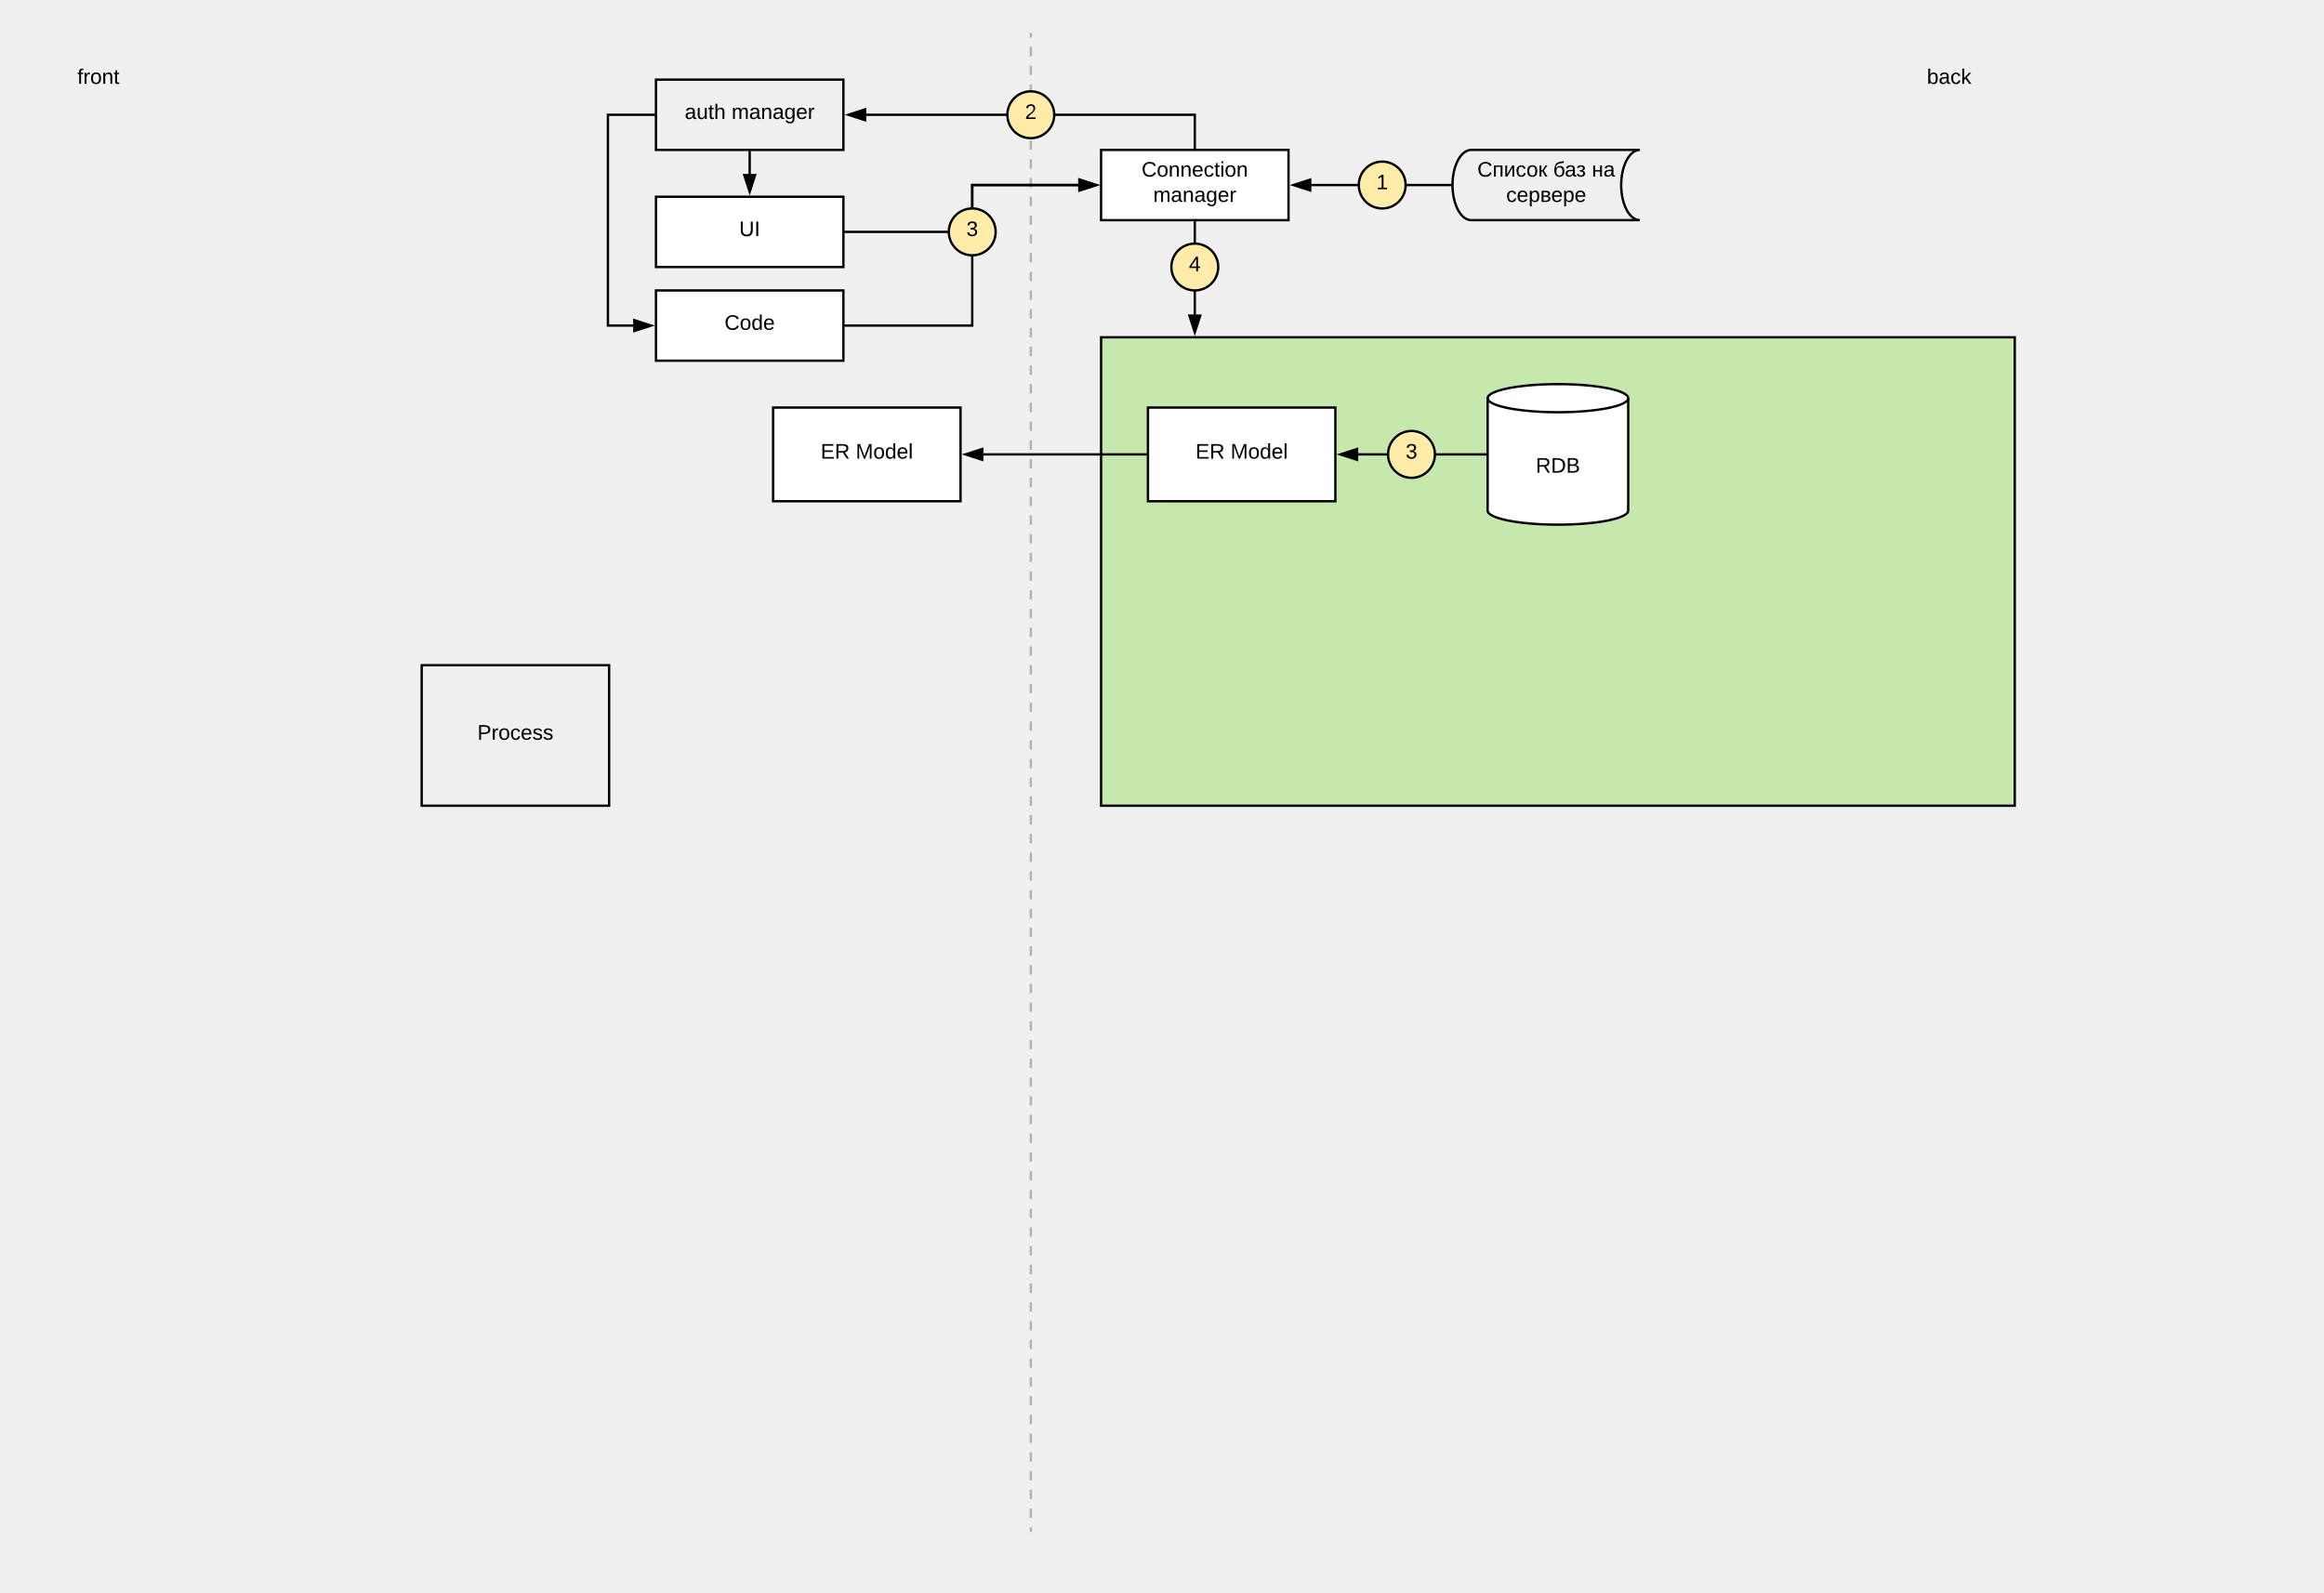
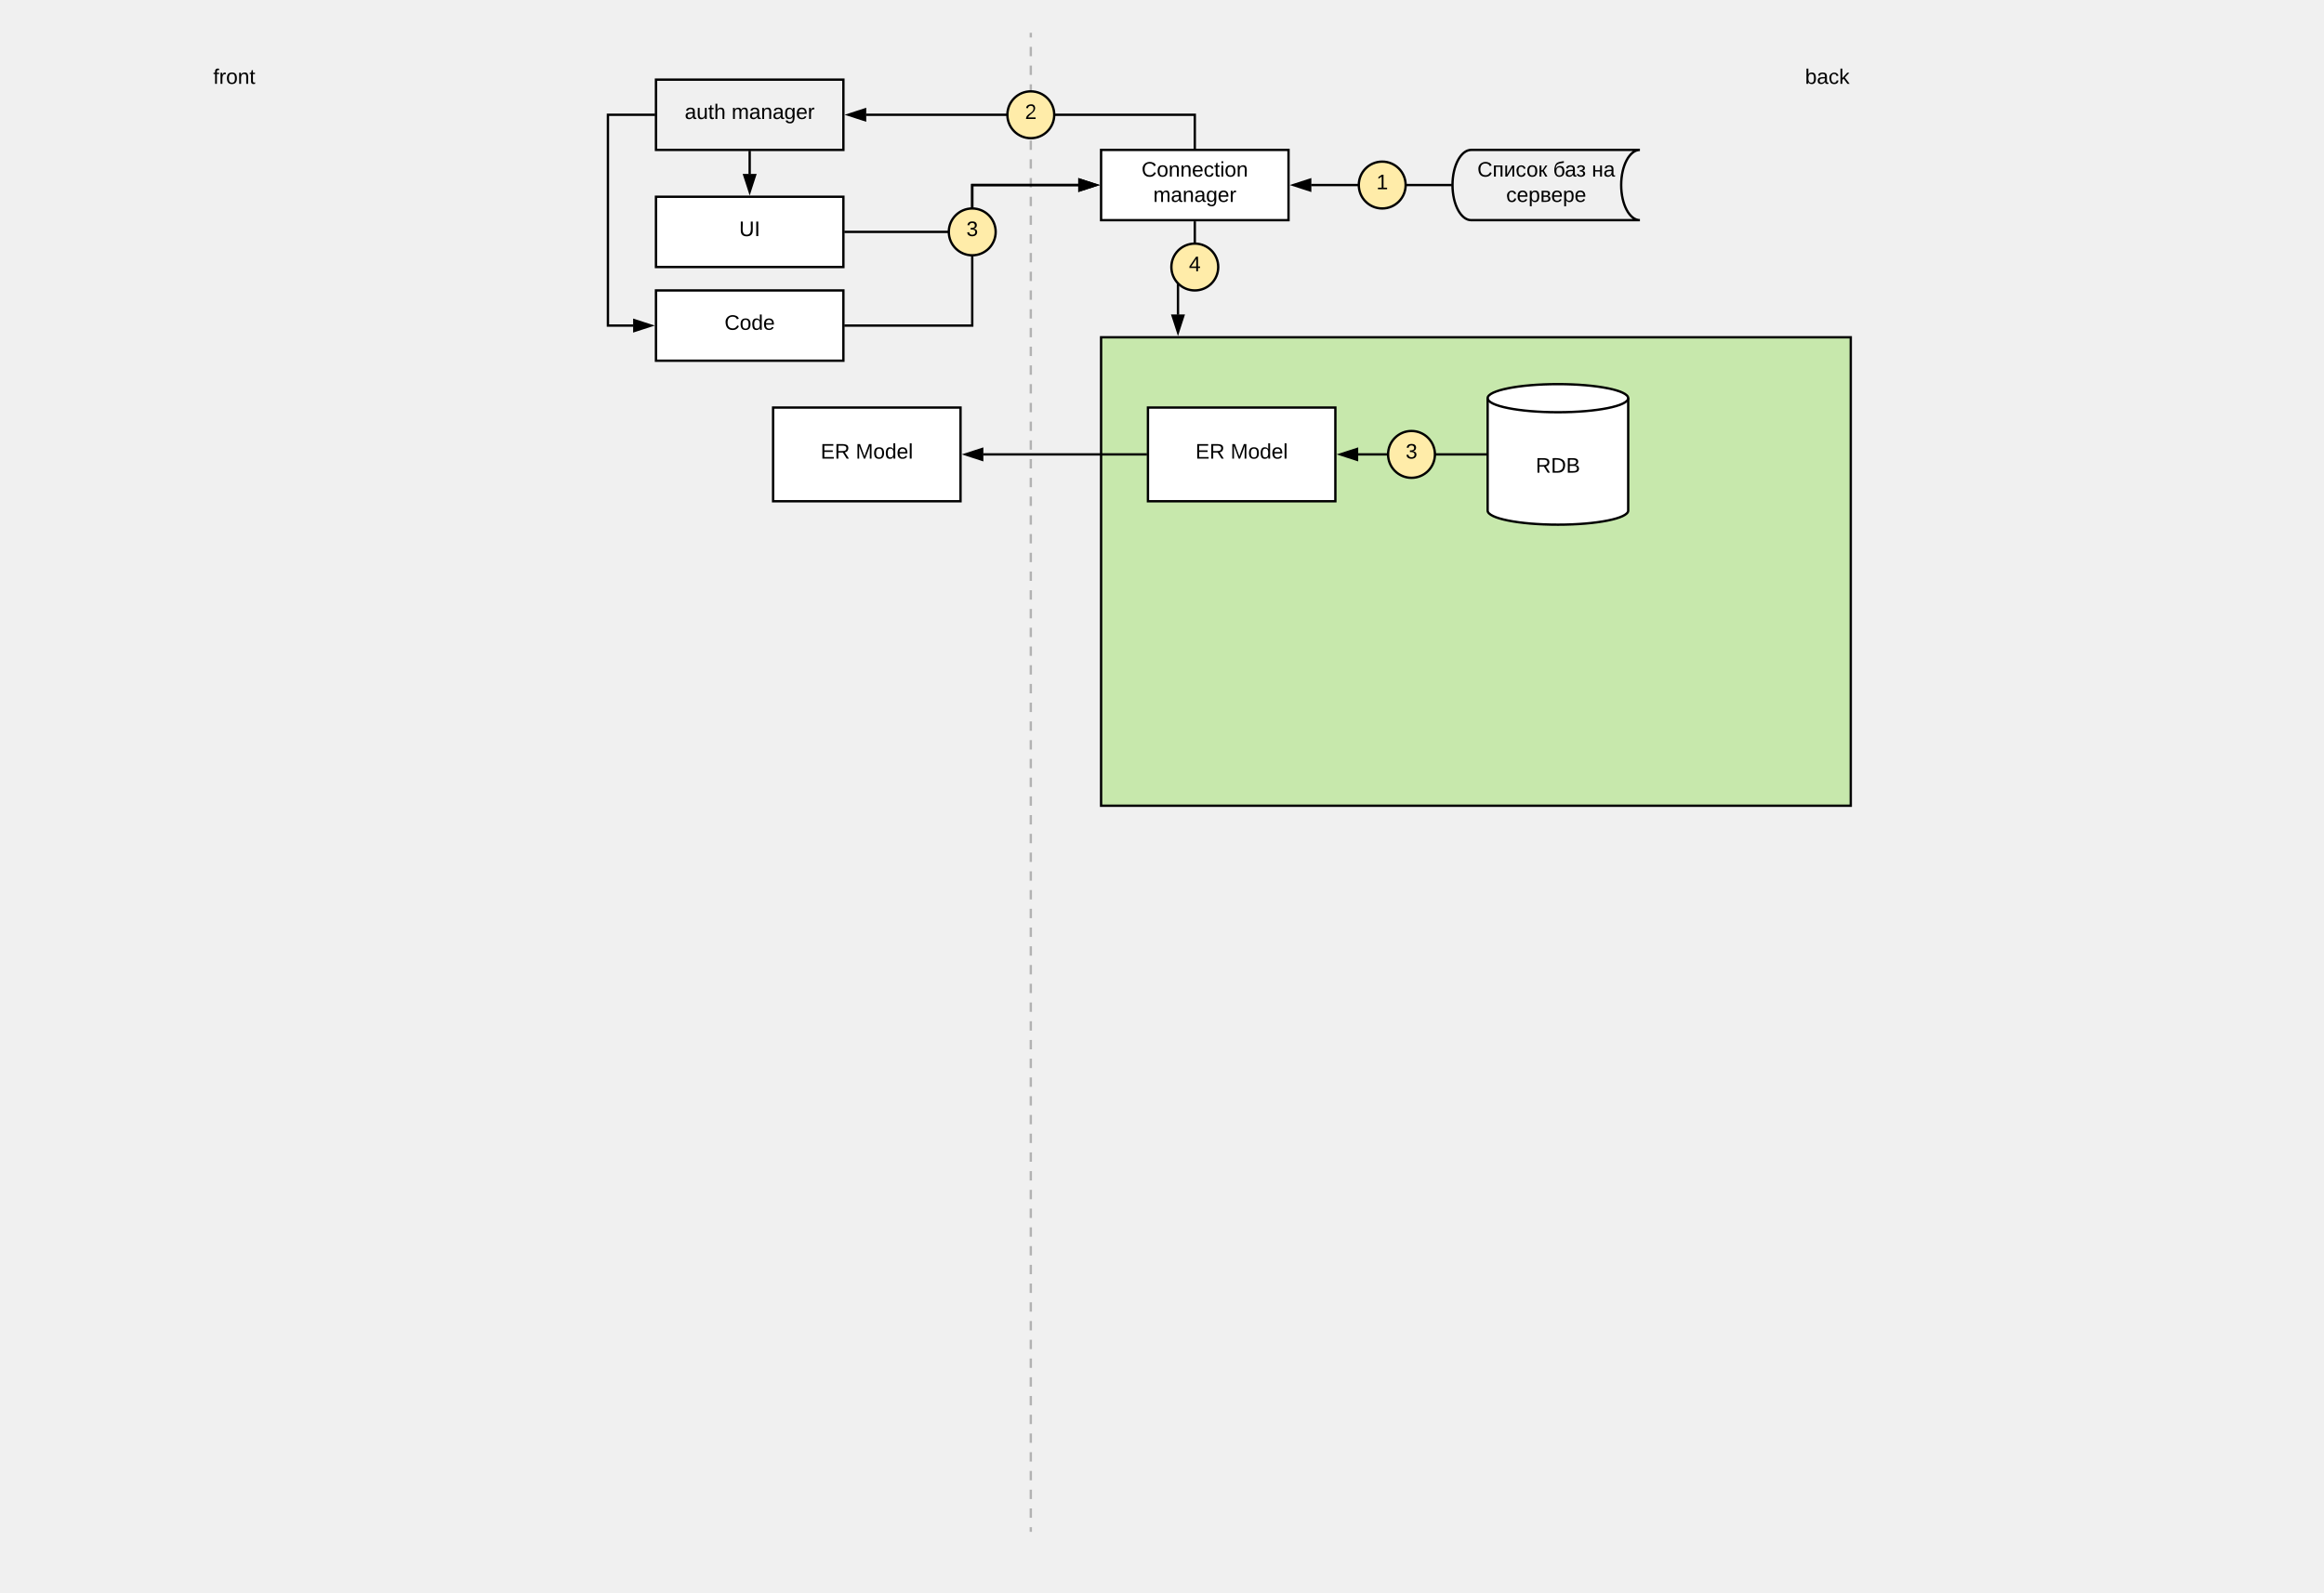
<svg xmlns="http://www.w3.org/2000/svg" xmlns:ns1="lucid" xmlns:xlink="http://www.w3.org/1999/xlink" width="1984" height="1360">
  <g transform="translate(0 3888)" ns1:page-tab-id="0_0">
    <g class="lucid-layer" ns1:layer-id="uJz9yqxo-90-" display="block">
      <path d="M880-3860v1280" fill="none" />
      <path d="M880-3860v4m0 8v8m0 8v8m0 8v8m0 8v8m0 8v8m0 8v8m0 8v8m0 8v8m0 8v8m0 8v8m0 8v8m0 8v8m0 8v8m0 8v8m0 8v8m0 8v8m0 8v8m0 8v8m0 8v8m0 8v8m0 8v8m0 8v8m0 8v8m0 8v8m0 8v8m0 8v8m0 8v8m0 8v8m0 8v8m0 8v8m0 8v8m0 8v8m0 8v8m0 8v8m0 8v8m0 8v8m0 8v8m0 8v8m0 8v8m0 8v8m0 8v8m0 8v8m0 8v8m0 8v8m0 8v8m0 8v8m0 8v8m0 8v8m0 8v8m0 8v8m0 8v8m0 8v8m0 8v8m0 8v8m0 8v8m0 8v8m0 8v8m0 8v8m0 8v8m0 8v8m0 8v8m0 8v8m0 8v8m0 8v8m0 8v8m0 8v8m0 8v8m0 8v8m0 8v8m0 8v8m0 8v8m0 8v8m0 8v8m0 8v8m0 8v8m0 8v8m0 8v8m0 8v8m0 8v8m0 8v4" stroke="#b2b2b2" stroke-width="2" fill="none" />
-       <path d="M40-3840h88v40H40z" stroke="#000" stroke-opacity="0" stroke-width="2" fill="#fff" fill-opacity="0" />
-       <use xlink:href="#a" transform="matrix(1,0,0,1,45,-3835) translate(21.025 18.6)" />
-       <path d="M1620-3840h88v40h-88z" stroke="#000" stroke-opacity="0" stroke-width="2" fill="#fff" fill-opacity="0" />
-       <use xlink:href="#b" transform="matrix(1,0,0,1,1625,-3835) translate(20 18.6)" />
+       <path d="M180-3840h40v40h-40z" stroke="#000" stroke-opacity="0" stroke-width="2" fill="#fff" fill-opacity="0" />
+       <use xlink:href="#a" transform="matrix(1,0,0,1,185,-3835) translate(-2.975 18.6)" />
+       <path d="M1540-3840h40v40h-40z" stroke="#000" stroke-opacity="0" stroke-width="2" fill="#fff" fill-opacity="0" />
+       <use xlink:href="#b" transform="matrix(1,0,0,1,1545,-3835) translate(-4 18.6)" />
    </g>
    <g class="lucid-layer" ns1:layer-id="zMz9j7YK_hOt" display="block">
-       <path d="M940-3600h780v400H940z" stroke="#000" stroke-width="2" fill="#c7e8ac" />
+       <path d="M940-3600h640v400H940z" stroke="#000" stroke-width="2" fill="#c7e8ac" />
      <path d="M1390-3452c0 6.63-26.86 12-60 12s-60-5.37-60-12v-96c0-6.63 26.86-12 60-12s60 5.37 60 12z" stroke="#000" stroke-width="2" fill="#fff" />
      <path d="M1390-3548c0 6.63-26.86 12-60 12s-60-5.37-60-12" stroke="#000" stroke-width="2" fill="none" />
      <use xlink:href="#c" transform="matrix(1,0,0,1,1275,-3531) translate(36.05 46.6)" />
      <path d="M660-3540h160v80H660z" stroke="#000" stroke-width="2" fill="#fff" />
      <use xlink:href="#d" transform="matrix(1,0,0,1,665,-3535) translate(35.575 38.6)" />
      <use xlink:href="#e" transform="matrix(1,0,0,1,665,-3535) translate(65.525 38.6)" />
      <path d="M980-3540h160v80H980z" stroke="#000" stroke-width="2" fill="#fff" />
      <use xlink:href="#d" transform="matrix(1,0,0,1,985,-3535) translate(35.575 38.6)" />
      <use xlink:href="#e" transform="matrix(1,0,0,1,985,-3535) translate(65.525 38.6)" />
      <path d="M1269-3500h-109.76" stroke="#000" stroke-width="2" fill="none" />
      <path d="M1270-3499h-1v-2h1zM1158.5-3495.36l-14.26-4.64 14.26-4.64z" />
      <path d="M1159.5-3494l-18.5-6 18.5-6zm-12.03-6l10.03 3.26v-6.52z" />
      <path d="M979-3500H839.24" stroke="#000" stroke-width="2" fill="none" />
      <path d="M980-3499h-1v-2h1zM838.5-3495.36l-14.26-4.64 14.26-4.64z" />
      <path d="M839.5-3494l-18.5-6 18.5-6zm-12.03-6l10.03 3.26v-6.52z" />
      <path d="M560-3720h160v60H560z" stroke="#000" stroke-width="2" fill="#fff" />
      <use xlink:href="#f" transform="matrix(1,0,0,1,565,-3715) translate(66.025 28.6)" />
      <path d="M560-3640h160v60H560z" stroke="#000" stroke-width="2" fill="#fff" />
      <use xlink:href="#g" transform="matrix(1,0,0,1,565,-3635) translate(53.525 28.6)" />
      <path d="M940-3760h160v60H940z" stroke="#000" stroke-width="2" fill="#fff" />
      <use xlink:href="#h" transform="matrix(1,0,0,1,945,-3755) translate(29.55 17.8)" />
      <use xlink:href="#i" transform="matrix(1,0,0,1,945,-3755) translate(39.55 39.4)" />
      <path d="M721-3690h109v-40h90.76" stroke="#000" stroke-width="2" fill="none" />
      <path d="M721-3689h-1v-2h1zM935.76-3730l-14.26 4.64v-9.28z" />
      <path d="M939-3730l-18.5 6v-12zm-16.5 3.26l10.03-3.26-10.03-3.26z" />
      <path d="M721-3610h109v-120h90.76" stroke="#000" stroke-width="2" fill="none" />
      <path d="M721-3609h-1v-2h1zM935.76-3730l-14.26 4.64v-9.28z" />
      <path d="M939-3730l-18.5 6v-12zm-16.5 3.26l10.03-3.26-10.03-3.26z" />
      <path d="M850-3690c0 11.05-8.95 20-20 20s-20-8.95-20-20 8.95-20 20-20 20 8.95 20 20z" stroke="#000" stroke-width="2" fill="#ffeca9" />
      <use xlink:href="#j" transform="matrix(1,0,0,1,815,-3705) translate(10 18.6)" />
      <path d="M1225-3500c0 11.05-8.95 20-20 20s-20-8.95-20-20 8.95-20 20-20 20 8.95 20 20z" stroke="#000" stroke-width="2" fill="#ffeca9" />
      <use xlink:href="#j" transform="matrix(1,0,0,1,1190,-3515) translate(10 18.6)" />
-       <path d="M1020-3699v79.76" stroke="#000" stroke-width="2" fill="none" />
-       <path d="M1021-3699h-2v-1h2zM1020-3604.24l-4.64-14.26h9.28z" />
-       <path d="M1020-3601l-6-18.5h12zm-3.26-16.5l3.26 10.03 3.26-10.03z" />
-       <path d="M360-3320h160v120H360z" stroke="#000" stroke-width="2" fill-opacity="0" />
-       <use xlink:href="#k" transform="matrix(1,0,0,1,365,-3315) translate(42.525 58.6)" />
+       <path d="M1020-3699v49h-14.36v30.76" stroke="#000" stroke-width="2" fill="none" />
+       <path d="M1021-3699h-2v-1h2zM1005.64-3604.24l-4.63-14.26h9.28z" />
+       <path d="M1005.64-3601l-6-18.5h12zm-3.26-16.5l3.26 10.03 3.26-10.03z" />
      <path d="M560-3820h160v60H560z" stroke="#000" stroke-width="2" fill-opacity="0" />
-       <use xlink:href="#l" transform="matrix(1,0,0,1,565,-3815) translate(19.55 28.6)" />
+       <use xlink:href="#k" transform="matrix(1,0,0,1,565,-3815) translate(19.55 28.6)" />
      <use xlink:href="#i" transform="matrix(1,0,0,1,565,-3815) translate(59.55 28.6)" />
      <path d="M1400-3760c-8.84 0-16 13.43-16 30s7.16 30 16 30h-144c-8.84 0-16-13.43-16-30s7.16-30 16-30z" stroke="#000" stroke-width="2" fill-opacity="0" />
-       <use xlink:href="#m" transform="matrix(1,0,0,1,1245,-3755) translate(16.2 17.8)" />
-       <use xlink:href="#n" transform="matrix(1,0,0,1,1245,-3755) translate(80.95 17.8)" />
-       <use xlink:href="#o" transform="matrix(1,0,0,1,1245,-3755) translate(113.9 17.8)" />
-       <use xlink:href="#p" transform="matrix(1,0,0,1,1245,-3755) translate(40.825 39.4)" />
+       <use xlink:href="#l" transform="matrix(1,0,0,1,1245,-3755) translate(16.2 17.8)" />
+       <use xlink:href="#m" transform="matrix(1,0,0,1,1245,-3755) translate(80.95 17.8)" />
+       <use xlink:href="#n" transform="matrix(1,0,0,1,1245,-3755) translate(113.9 17.8)" />
+       <use xlink:href="#o" transform="matrix(1,0,0,1,1245,-3755) translate(40.825 39.4)" />
      <path d="M1239-3730h-119.76" stroke="#000" stroke-width="2" fill="none" />
      <path d="M1240-3730l.04 1H1239v-2h1.08zM1118.5-3725.36l-14.26-4.64 14.26-4.64z" />
      <path d="M1119.5-3724l-18.5-6 18.5-6zm-12.03-6l10.03 3.26v-6.52z" />
      <path d="M1200-3730c0 11.05-8.95 20-20 20s-20-8.95-20-20 8.95-20 20-20 20 8.95 20 20z" stroke="#000" stroke-width="2" fill="#ffeca9" />
-       <use xlink:href="#q" transform="matrix(1,0,0,1,1165,-3745) translate(10 18.6)" />
+       <use xlink:href="#p" transform="matrix(1,0,0,1,1165,-3745) translate(10 18.6)" />
      <path d="M1020-3761v-29H739.24" stroke="#000" stroke-width="2" fill="none" />
      <path d="M1021-3760h-2v-1h2zM738.5-3785.36l-14.26-4.64 14.26-4.64z" />
      <path d="M739.5-3784l-18.5-6 18.5-6zm-12.03-6l10.03 3.26v-6.52z" />
      <path d="M640-3759v19.76" stroke="#000" stroke-width="2" fill="none" />
      <path d="M641-3759h-2v-1h2zM640-3724.24l-4.64-14.26h9.28z" />
      <path d="M640-3721l-6-18.5h12zm-3.26-16.5l3.26 10.03 3.26-10.03z" />
      <path d="M559-3790h-40v180h21.76" stroke="#000" stroke-width="2" fill="none" />
      <path d="M560-3789h-1v-2h1zM555.76-3610l-14.26 4.64v-9.28z" />
      <path d="M559-3610l-18.5 6v-12zm-16.5 3.26l10.03-3.26-10.03-3.26z" />
      <path d="M1040-3660c0 11.05-8.95 20-20 20s-20-8.95-20-20 8.95-20 20-20 20 8.95 20 20z" stroke="#000" stroke-width="2" fill="#ffeca9" />
      <g>
-         <use xlink:href="#r" transform="matrix(1,0,0,1,1005,-3675) translate(10 18.6)" />
+         <use xlink:href="#q" transform="matrix(1,0,0,1,1005,-3675) translate(10 18.6)" />
      </g>
      <path d="M900-3790c0 11.05-8.95 20-20 20s-20-8.95-20-20 8.95-20 20-20 20 8.95 20 20z" stroke="#000" stroke-width="2" fill="#ffeca9" />
      <g>
-         <use xlink:href="#s" transform="matrix(1,0,0,1,865,-3805) translate(10 18.6)" />
+         <use xlink:href="#r" transform="matrix(1,0,0,1,865,-3805) translate(10 18.6)" />
      </g>
    </g>
    <defs>
-       <path d="M101-234c-31-9-42 10-38 44h38v23H63V0H32v-167H5v-23h27c-7-52 17-82 69-68v24" id="t" />
-       <path d="M114-163C36-179 61-72 57 0H25l-1-190h30c1 12-1 29 2 39 6-27 23-49 58-41v29" id="u" />
-       <path d="M100-194c62-1 85 37 85 99 1 63-27 99-86 99S16-35 15-95c0-66 28-99 85-99zM99-20c44 1 53-31 53-75 0-43-8-75-51-75s-53 32-53 75 10 74 51 75" id="v" />
-       <path d="M117-194c89-4 53 116 60 194h-32v-121c0-31-8-49-39-48C34-167 62-67 57 0H25l-1-190h30c1 10-1 24 2 32 11-22 29-35 61-36" id="w" />
-       <path d="M59-47c-2 24 18 29 38 22v24C64 9 27 4 27-40v-127H5v-23h24l9-43h21v43h35v23H59v120" id="x" />
+       <path d="M101-234c-31-9-42 10-38 44h38v23H63V0H32v-167H5v-23h27c-7-52 17-82 69-68v24" id="s" />
+       <path d="M114-163C36-179 61-72 57 0H25l-1-190h30c1 12-1 29 2 39 6-27 23-49 58-41v29" id="t" />
+       <path d="M100-194c62-1 85 37 85 99 1 63-27 99-86 99S16-35 15-95c0-66 28-99 85-99zM99-20c44 1 53-31 53-75 0-43-8-75-51-75s-53 32-53 75 10 74 51 75" id="u" />
+       <path d="M117-194c89-4 53 116 60 194h-32v-121c0-31-8-49-39-48C34-167 62-67 57 0H25l-1-190h30c1 10-1 24 2 32 11-22 29-35 61-36" id="v" />
+       <path d="M59-47c-2 24 18 29 38 22v24C64 9 27 4 27-40v-127H5v-23h24l9-43h21v43h35v23H59v120" id="w" />
      <g id="a">
-         <use transform="matrix(0.05,0,0,0.05,0,0)" xlink:href="#t" />
-         <use transform="matrix(0.05,0,0,0.05,5,0)" xlink:href="#u" />
-         <use transform="matrix(0.05,0,0,0.05,10.95,0)" xlink:href="#v" />
-         <use transform="matrix(0.05,0,0,0.05,20.95,0)" xlink:href="#w" />
-         <use transform="matrix(0.05,0,0,0.05,30.95,0)" xlink:href="#x" />
-       </g>
-       <path d="M115-194c53 0 69 39 70 98 0 66-23 100-70 100C84 3 66-7 56-30L54 0H23l1-261h32v101c10-23 28-34 59-34zm-8 174c40 0 45-34 45-75 0-40-5-75-45-74-42 0-51 32-51 76 0 43 10 73 51 73" id="y" />
-       <path d="M141-36C126-15 110 5 73 4 37 3 15-17 15-53c-1-64 63-63 125-63 3-35-9-54-41-54-24 1-41 7-42 31l-33-3c5-37 33-52 76-52 45 0 72 20 72 64v82c-1 20 7 32 28 27v20c-31 9-61-2-59-35zM48-53c0 20 12 33 32 33 41-3 63-29 60-74-43 2-92-5-92 41" id="z" />
-       <path d="M96-169c-40 0-48 33-48 73s9 75 48 75c24 0 41-14 43-38l32 2c-6 37-31 61-74 61-59 0-76-41-82-99-10-93 101-131 147-64 4 7 5 14 7 22l-32 3c-4-21-16-35-41-35" id="A" />
-       <path d="M143 0L79-87 56-68V0H24v-261h32v163l83-92h37l-77 82L181 0h-38" id="B" />
+         <use transform="matrix(0.05,0,0,0.05,0,0)" xlink:href="#s" />
+         <use transform="matrix(0.05,0,0,0.05,5,0)" xlink:href="#t" />
+         <use transform="matrix(0.05,0,0,0.05,10.95,0)" xlink:href="#u" />
+         <use transform="matrix(0.05,0,0,0.05,20.95,0)" xlink:href="#v" />
+         <use transform="matrix(0.05,0,0,0.05,30.95,0)" xlink:href="#w" />
+       </g>
+       <path d="M115-194c53 0 69 39 70 98 0 66-23 100-70 100C84 3 66-7 56-30L54 0H23l1-261h32v101c10-23 28-34 59-34zm-8 174c40 0 45-34 45-75 0-40-5-75-45-74-42 0-51 32-51 76 0 43 10 73 51 73" id="x" />
+       <path d="M141-36C126-15 110 5 73 4 37 3 15-17 15-53c-1-64 63-63 125-63 3-35-9-54-41-54-24 1-41 7-42 31l-33-3c5-37 33-52 76-52 45 0 72 20 72 64v82c-1 20 7 32 28 27v20c-31 9-61-2-59-35zM48-53c0 20 12 33 32 33 41-3 63-29 60-74-43 2-92-5-92 41" id="y" />
+       <path d="M96-169c-40 0-48 33-48 73s9 75 48 75c24 0 41-14 43-38l32 2c-6 37-31 61-74 61-59 0-76-41-82-99-10-93 101-131 147-64 4 7 5 14 7 22l-32 3c-4-21-16-35-41-35" id="z" />
+       <path d="M143 0L79-87 56-68V0H24v-261h32v163l83-92h37l-77 82L181 0h-38" id="A" />
      <g id="b">
+         <use transform="matrix(0.05,0,0,0.05,0,0)" xlink:href="#x" />
+         <use transform="matrix(0.05,0,0,0.05,10,0)" xlink:href="#y" />
+         <use transform="matrix(0.05,0,0,0.05,20,0)" xlink:href="#z" />
+         <use transform="matrix(0.05,0,0,0.05,29,0)" xlink:href="#A" />
+       </g>
+       <path d="M233-177c-1 41-23 64-60 70L243 0h-38l-65-103H63V0H30v-248c88 3 205-21 203 71zM63-129c60-2 137 13 137-47 0-61-80-42-137-45v92" id="B" />
+       <path d="M30-248c118-7 216 8 213 122C240-48 200 0 122 0H30v-248zM63-27c89 8 146-16 146-99s-60-101-146-95v194" id="C" />
+       <path d="M160-131c35 5 61 23 61 61C221 17 115-2 30 0v-248c76 3 177-17 177 60 0 33-19 50-47 57zm-97-11c50-1 110 9 110-42 0-47-63-36-110-37v79zm0 115c55-2 124 14 124-45 0-56-70-42-124-44v89" id="D" />
+       <g id="c">
+         <use transform="matrix(0.05,0,0,0.05,0,0)" xlink:href="#B" />
+         <use transform="matrix(0.05,0,0,0.05,12.95,0)" xlink:href="#C" />
+         <use transform="matrix(0.05,0,0,0.05,25.9,0)" xlink:href="#D" />
+       </g>
+       <path d="M30 0v-248h187v28H63v79h144v27H63v87h162V0H30" id="E" />
+       <g id="d">
+         <use transform="matrix(0.05,0,0,0.05,0,0)" xlink:href="#E" />
+         <use transform="matrix(0.05,0,0,0.05,12,0)" xlink:href="#B" />
+       </g>
+       <path d="M240 0l2-218c-23 76-54 145-80 218h-23L58-218 59 0H30v-248h44l77 211c21-75 51-140 76-211h43V0h-30" id="F" />
+       <path d="M85-194c31 0 48 13 60 33l-1-100h32l1 261h-30c-2-10 0-23-3-31C134-8 116 4 85 4 32 4 16-35 15-94c0-66 23-100 70-100zm9 24c-40 0-46 34-46 75 0 40 6 74 45 74 42 0 51-32 51-76 0-42-9-74-50-73" id="G" />
+       <path d="M100-194c63 0 86 42 84 106H49c0 40 14 67 53 68 26 1 43-12 49-29l28 8c-11 28-37 45-77 45C44 4 14-33 15-96c1-61 26-98 85-98zm52 81c6-60-76-77-97-28-3 7-6 17-6 28h103" id="H" />
+       <path d="M24 0v-261h32V0H24" id="I" />
+       <g id="e">
+         <use transform="matrix(0.05,0,0,0.05,0,0)" xlink:href="#F" />
+         <use transform="matrix(0.05,0,0,0.05,14.95,0)" xlink:href="#u" />
+         <use transform="matrix(0.05,0,0,0.05,24.95,0)" xlink:href="#G" />
+         <use transform="matrix(0.05,0,0,0.05,34.95,0)" xlink:href="#H" />
+         <use transform="matrix(0.05,0,0,0.05,44.95,0)" xlink:href="#I" />
+       </g>
+       <path d="M232-93c-1 65-40 97-104 97C67 4 28-28 28-90v-158h33c8 89-33 224 67 224 102 0 64-133 71-224h33v155" id="J" />
+       <path d="M33 0v-248h34V0H33" id="K" />
+       <g id="f">
+         <use transform="matrix(0.05,0,0,0.05,0,0)" xlink:href="#J" />
+         <use transform="matrix(0.05,0,0,0.05,12.95,0)" xlink:href="#K" />
+       </g>
+       <path d="M212-179c-10-28-35-45-73-45-59 0-87 40-87 99 0 60 29 101 89 101 43 0 62-24 78-52l27 14C228-24 195 4 139 4 59 4 22-46 18-125c-6-104 99-153 187-111 19 9 31 26 39 46" id="L" />
+       <g id="g">
+         <use transform="matrix(0.05,0,0,0.05,0,0)" xlink:href="#L" />
+         <use transform="matrix(0.05,0,0,0.05,12.95,0)" xlink:href="#u" />
+         <use transform="matrix(0.05,0,0,0.05,22.95,0)" xlink:href="#G" />
+         <use transform="matrix(0.05,0,0,0.05,32.95,0)" xlink:href="#H" />
+       </g>
+       <path d="M24-231v-30h32v30H24zM24 0v-190h32V0H24" id="M" />
+       <g id="h">
+         <use transform="matrix(0.05,0,0,0.05,0,0)" xlink:href="#L" />
+         <use transform="matrix(0.05,0,0,0.05,12.95,0)" xlink:href="#u" />
+         <use transform="matrix(0.05,0,0,0.05,22.95,0)" xlink:href="#v" />
+         <use transform="matrix(0.05,0,0,0.05,32.95,0)" xlink:href="#v" />
+         <use transform="matrix(0.05,0,0,0.05,42.95,0)" xlink:href="#H" />
+         <use transform="matrix(0.05,0,0,0.05,52.95,0)" xlink:href="#z" />
+         <use transform="matrix(0.05,0,0,0.05,61.95,0)" xlink:href="#w" />
+         <use transform="matrix(0.05,0,0,0.05,66.95,0)" xlink:href="#M" />
+         <use transform="matrix(0.05,0,0,0.05,70.9,0)" xlink:href="#u" />
+         <use transform="matrix(0.05,0,0,0.05,80.9,0)" xlink:href="#v" />
+       </g>
+       <path d="M210-169c-67 3-38 105-44 169h-31v-121c0-29-5-50-35-48C34-165 62-65 56 0H25l-1-190h30c1 10-1 24 2 32 10-44 99-50 107 0 11-21 27-35 58-36 85-2 47 119 55 194h-31v-121c0-29-5-49-35-48" id="N" />
+       <path d="M177-190C167-65 218 103 67 71c-23-6-38-20-44-43l32-5c15 47 100 32 89-28v-30C133-14 115 1 83 1 29 1 15-40 15-95c0-56 16-97 71-98 29-1 48 16 59 35 1-10 0-23 2-32h30zM94-22c36 0 50-32 50-73 0-42-14-75-50-75-39 0-46 34-46 75s6 73 46 73" id="O" />
+       <g id="i">
+         <use transform="matrix(0.05,0,0,0.05,0,0)" xlink:href="#N" />
+         <use transform="matrix(0.05,0,0,0.05,14.95,0)" xlink:href="#y" />
+         <use transform="matrix(0.05,0,0,0.05,24.95,0)" xlink:href="#v" />
+         <use transform="matrix(0.05,0,0,0.05,34.95,0)" xlink:href="#y" />
+         <use transform="matrix(0.05,0,0,0.05,44.95,0)" xlink:href="#O" />
+         <use transform="matrix(0.05,0,0,0.05,54.95,0)" xlink:href="#H" />
+         <use transform="matrix(0.05,0,0,0.05,64.95,0)" xlink:href="#t" />
+       </g>
+       <path d="M126-127c33 6 58 20 58 59 0 88-139 92-164 29-3-8-5-16-6-25l32-3c6 27 21 44 54 44 32 0 52-15 52-46 0-38-36-46-79-43v-28c39 1 72-4 72-42 0-27-17-43-46-43-28 0-47 15-49 41l-32-3c6-42 35-63 81-64 48-1 79 21 79 65 0 36-21 52-52 59" id="P" />
+       <use transform="matrix(0.05,0,0,0.05,0,0)" xlink:href="#P" id="j" />
+       <path d="M84 4C-5 8 30-112 23-190h32v120c0 31 7 50 39 49 72-2 45-101 50-169h31l1 190h-30c-1-10 1-25-2-33-11 22-28 36-60 37" id="Q" />
+       <path d="M106-169C34-169 62-67 57 0H25v-261h32l-1 103c12-21 28-36 61-36 89 0 53 116 60 194h-32v-121c2-32-8-49-39-48" id="R" />
+       <g id="k">
        <use transform="matrix(0.05,0,0,0.05,0,0)" xlink:href="#y" />
-         <use transform="matrix(0.05,0,0,0.05,10,0)" xlink:href="#z" />
-         <use transform="matrix(0.05,0,0,0.05,20,0)" xlink:href="#A" />
-         <use transform="matrix(0.05,0,0,0.05,29,0)" xlink:href="#B" />
-       </g>
-       <path d="M233-177c-1 41-23 64-60 70L243 0h-38l-65-103H63V0H30v-248c88 3 205-21 203 71zM63-129c60-2 137 13 137-47 0-61-80-42-137-45v92" id="C" />
-       <path d="M30-248c118-7 216 8 213 122C240-48 200 0 122 0H30v-248zM63-27c89 8 146-16 146-99s-60-101-146-95v194" id="D" />
-       <path d="M160-131c35 5 61 23 61 61C221 17 115-2 30 0v-248c76 3 177-17 177 60 0 33-19 50-47 57zm-97-11c50-1 110 9 110-42 0-47-63-36-110-37v79zm0 115c55-2 124 14 124-45 0-56-70-42-124-44v89" id="E" />
-       <g id="c">
-         <use transform="matrix(0.05,0,0,0.05,0,0)" xlink:href="#C" />
-         <use transform="matrix(0.05,0,0,0.05,12.95,0)" xlink:href="#D" />
-         <use transform="matrix(0.05,0,0,0.05,25.9,0)" xlink:href="#E" />
-       </g>
-       <path d="M30 0v-248h187v28H63v79h144v27H63v87h162V0H30" id="F" />
-       <g id="d">
-         <use transform="matrix(0.05,0,0,0.05,0,0)" xlink:href="#F" />
-         <use transform="matrix(0.05,0,0,0.05,12,0)" xlink:href="#C" />
-       </g>
-       <path d="M240 0l2-218c-23 76-54 145-80 218h-23L58-218 59 0H30v-248h44l77 211c21-75 51-140 76-211h43V0h-30" id="G" />
-       <path d="M85-194c31 0 48 13 60 33l-1-100h32l1 261h-30c-2-10 0-23-3-31C134-8 116 4 85 4 32 4 16-35 15-94c0-66 23-100 70-100zm9 24c-40 0-46 34-46 75 0 40 6 74 45 74 42 0 51-32 51-76 0-42-9-74-50-73" id="H" />
-       <path d="M100-194c63 0 86 42 84 106H49c0 40 14 67 53 68 26 1 43-12 49-29l28 8c-11 28-37 45-77 45C44 4 14-33 15-96c1-61 26-98 85-98zm52 81c6-60-76-77-97-28-3 7-6 17-6 28h103" id="I" />
-       <path d="M24 0v-261h32V0H24" id="J" />
-       <g id="e">
-         <use transform="matrix(0.05,0,0,0.05,0,0)" xlink:href="#G" />
-         <use transform="matrix(0.05,0,0,0.05,14.95,0)" xlink:href="#v" />
-         <use transform="matrix(0.05,0,0,0.05,24.95,0)" xlink:href="#H" />
-         <use transform="matrix(0.05,0,0,0.05,34.95,0)" xlink:href="#I" />
-         <use transform="matrix(0.05,0,0,0.05,44.95,0)" xlink:href="#J" />
-       </g>
-       <path d="M232-93c-1 65-40 97-104 97C67 4 28-28 28-90v-158h33c8 89-33 224 67 224 102 0 64-133 71-224h33v155" id="K" />
-       <path d="M33 0v-248h34V0H33" id="L" />
-       <g id="f">
-         <use transform="matrix(0.05,0,0,0.05,0,0)" xlink:href="#K" />
-         <use transform="matrix(0.05,0,0,0.05,12.95,0)" xlink:href="#L" />
-       </g>
-       <path d="M212-179c-10-28-35-45-73-45-59 0-87 40-87 99 0 60 29 101 89 101 43 0 62-24 78-52l27 14C228-24 195 4 139 4 59 4 22-46 18-125c-6-104 99-153 187-111 19 9 31 26 39 46" id="M" />
-       <g id="g">
-         <use transform="matrix(0.05,0,0,0.05,0,0)" xlink:href="#M" />
-         <use transform="matrix(0.05,0,0,0.05,12.95,0)" xlink:href="#v" />
-         <use transform="matrix(0.05,0,0,0.05,22.95,0)" xlink:href="#H" />
-         <use transform="matrix(0.05,0,0,0.05,32.95,0)" xlink:href="#I" />
-       </g>
-       <path d="M24-231v-30h32v30H24zM24 0v-190h32V0H24" id="N" />
-       <g id="h">
-         <use transform="matrix(0.05,0,0,0.05,0,0)" xlink:href="#M" />
-         <use transform="matrix(0.05,0,0,0.05,12.95,0)" xlink:href="#v" />
-         <use transform="matrix(0.05,0,0,0.05,22.95,0)" xlink:href="#w" />
-         <use transform="matrix(0.05,0,0,0.05,32.95,0)" xlink:href="#w" />
-         <use transform="matrix(0.05,0,0,0.05,42.95,0)" xlink:href="#I" />
-         <use transform="matrix(0.05,0,0,0.05,52.95,0)" xlink:href="#A" />
-         <use transform="matrix(0.05,0,0,0.05,61.95,0)" xlink:href="#x" />
-         <use transform="matrix(0.05,0,0,0.05,66.95,0)" xlink:href="#N" />
-         <use transform="matrix(0.05,0,0,0.05,70.9,0)" xlink:href="#v" />
-         <use transform="matrix(0.05,0,0,0.05,80.9,0)" xlink:href="#w" />
-       </g>
-       <path d="M210-169c-67 3-38 105-44 169h-31v-121c0-29-5-50-35-48C34-165 62-65 56 0H25l-1-190h30c1 10-1 24 2 32 10-44 99-50 107 0 11-21 27-35 58-36 85-2 47 119 55 194h-31v-121c0-29-5-49-35-48" id="O" />
-       <path d="M177-190C167-65 218 103 67 71c-23-6-38-20-44-43l32-5c15 47 100 32 89-28v-30C133-14 115 1 83 1 29 1 15-40 15-95c0-56 16-97 71-98 29-1 48 16 59 35 1-10 0-23 2-32h30zM94-22c36 0 50-32 50-73 0-42-14-75-50-75-39 0-46 34-46 75s6 73 46 73" id="P" />
-       <g id="i">
-         <use transform="matrix(0.05,0,0,0.05,0,0)" xlink:href="#O" />
-         <use transform="matrix(0.05,0,0,0.05,14.95,0)" xlink:href="#z" />
-         <use transform="matrix(0.05,0,0,0.05,24.95,0)" xlink:href="#w" />
-         <use transform="matrix(0.05,0,0,0.05,34.95,0)" xlink:href="#z" />
-         <use transform="matrix(0.05,0,0,0.05,44.95,0)" xlink:href="#P" />
-         <use transform="matrix(0.05,0,0,0.05,54.95,0)" xlink:href="#I" />
-         <use transform="matrix(0.05,0,0,0.05,64.95,0)" xlink:href="#u" />
-       </g>
-       <path d="M126-127c33 6 58 20 58 59 0 88-139 92-164 29-3-8-5-16-6-25l32-3c6 27 21 44 54 44 32 0 52-15 52-46 0-38-36-46-79-43v-28c39 1 72-4 72-42 0-27-17-43-46-43-28 0-47 15-49 41l-32-3c6-42 35-63 81-64 48-1 79 21 79 65 0 36-21 52-52 59" id="Q" />
-       <use transform="matrix(0.05,0,0,0.05,0,0)" xlink:href="#Q" id="j" />
-       <path d="M30-248c87 1 191-15 191 75 0 78-77 80-158 76V0H30v-248zm33 125c57 0 124 11 124-50 0-59-68-47-124-48v98" id="R" />
-       <path d="M135-143c-3-34-86-38-87 0 15 53 115 12 119 90S17 21 10-45l28-5c4 36 97 45 98 0-10-56-113-15-118-90-4-57 82-63 122-42 12 7 21 19 24 35" id="S" />
-       <g id="k">
-         <use transform="matrix(0.05,0,0,0.05,0,0)" xlink:href="#R" />
-         <use transform="matrix(0.05,0,0,0.05,12,0)" xlink:href="#u" />
-         <use transform="matrix(0.05,0,0,0.05,17.95,0)" xlink:href="#v" />
-         <use transform="matrix(0.05,0,0,0.05,27.95,0)" xlink:href="#A" />
-         <use transform="matrix(0.05,0,0,0.05,36.95,0)" xlink:href="#I" />
-         <use transform="matrix(0.05,0,0,0.05,46.95,0)" xlink:href="#S" />
-         <use transform="matrix(0.05,0,0,0.05,55.95,0)" xlink:href="#S" />
-       </g>
-       <path d="M84 4C-5 8 30-112 23-190h32v120c0 31 7 50 39 49 72-2 45-101 50-169h31l1 190h-30c-1-10 1-25-2-33-11 22-28 36-60 37" id="T" />
-       <path d="M106-169C34-169 62-67 57 0H25v-261h32l-1 103c12-21 28-36 61-36 89 0 53 116 60 194h-32v-121c2-32-8-49-39-48" id="U" />
+         <use transform="matrix(0.05,0,0,0.05,10,0)" xlink:href="#Q" />
+         <use transform="matrix(0.05,0,0,0.05,20,0)" xlink:href="#w" />
+         <use transform="matrix(0.05,0,0,0.05,25,0)" xlink:href="#R" />
+       </g>
+       <path d="M212-179c-10-28-35-45-73-45-59 0-87 40-87 99 0 60 29 101 89 101 43 0 62-24 78-52l27 14C228-24 195 4 139 4 59 4 22-46 18-125c-6-104 99-153 187-111 19 9 31 26 39 46" id="S" />
+       <path d="M170-190V0h-32v-167H57V0H25v-190h145" id="T" />
+       <path d="M56-190L54-37l88-153h34V0h-30l2-153L59 0H25v-190h31" id="U" />
+       <path d="M96-169c-40 0-48 33-48 73s9 75 48 75c24 0 41-14 43-38l32 2c-6 37-31 61-74 61-59 0-76-41-82-99-10-93 101-131 147-64 4 7 5 14 7 22l-32 3c-4-21-16-35-41-35" id="V" />
+       <path d="M100-194c62-1 85 37 85 99 1 63-27 99-86 99S16-35 15-95c0-66 28-99 85-99zM99-20c44 1 53-31 53-75 0-43-8-75-51-75s-53 32-53 75 10 74 51 75" id="W" />
+       <path d="M75-87c-4 1-14 3-19 3V0H24v-190h32v83c26-2 31-21 43-41l26-42h33l-61 86L159 0h-35" id="X" />
      <g id="l">
-         <use transform="matrix(0.05,0,0,0.05,0,0)" xlink:href="#z" />
-         <use transform="matrix(0.05,0,0,0.05,10,0)" xlink:href="#T" />
-         <use transform="matrix(0.05,0,0,0.05,20,0)" xlink:href="#x" />
-         <use transform="matrix(0.05,0,0,0.05,25,0)" xlink:href="#U" />
-       </g>
-       <path d="M212-179c-10-28-35-45-73-45-59 0-87 40-87 99 0 60 29 101 89 101 43 0 62-24 78-52l27 14C228-24 195 4 139 4 59 4 22-46 18-125c-6-104 99-153 187-111 19 9 31 26 39 46" id="V" />
-       <path d="M170-190V0h-32v-167H57V0H25v-190h145" id="W" />
-       <path d="M56-190L54-37l88-153h34V0h-30l2-153L59 0H25v-190h31" id="X" />
-       <path d="M96-169c-40 0-48 33-48 73s9 75 48 75c24 0 41-14 43-38l32 2c-6 37-31 61-74 61-59 0-76-41-82-99-10-93 101-131 147-64 4 7 5 14 7 22l-32 3c-4-21-16-35-41-35" id="Y" />
-       <path d="M100-194c62-1 85 37 85 99 1 63-27 99-86 99S16-35 15-95c0-66 28-99 85-99zM99-20c44 1 53-31 53-75 0-43-8-75-51-75s-53 32-53 75 10 74 51 75" id="Z" />
-       <path d="M75-87c-4 1-14 3-19 3V0H24v-190h32v83c26-2 31-21 43-41l26-42h33l-61 86L159 0h-35" id="aa" />
+         <use transform="matrix(0.05,0,0,0.05,0,0)" xlink:href="#S" />
+         <use transform="matrix(0.05,0,0,0.05,12.95,0)" xlink:href="#T" />
+         <use transform="matrix(0.05,0,0,0.05,22.65,0)" xlink:href="#U" />
+         <use transform="matrix(0.05,0,0,0.05,32.7,0)" xlink:href="#V" />
+         <use transform="matrix(0.05,0,0,0.05,41.9,0)" xlink:href="#W" />
+         <use transform="matrix(0.05,0,0,0.05,51.9,0)" xlink:href="#X" />
+       </g>
+       <path d="M105-20c41 1 53-27 53-68 0-40-9-69-50-69s-54 27-54 69c0 40 12 68 51 68zM47-134c10-28 31-47 68-47 56 0 76 33 76 92 1 60-28 90-86 93C-9 9 1-201 72-238c29-15 73-21 110-26v28c-67 12-144 10-135 102" id="Y" />
+       <path d="M141-36C126-15 110 5 73 4 37 3 15-17 15-53c-1-64 63-63 125-63 3-35-9-54-41-54-24 1-41 7-42 31l-33-3c5-37 33-52 76-52 45 0 72 20 72 64v82c-1 20 7 32 28 27v20c-31 9-61-2-59-35zM48-53c0 20 12 33 32 33 41-3 63-29 60-74-43 2-92-5-92 41" id="Z" />
+       <path d="M152-53C154 19 21 22 9-41l28-8c5 36 84 42 81-4-1-29-28-34-58-35v-24c28 0 55-4 55-30 0-19-14-29-34-28-20 0-35 7-38 25l-28-3c4-33 30-46 66-46 37 0 66 15 66 50 0 27-20 41-44 44 27 5 48 17 49 47" id="aa" />
      <g id="m">
-         <use transform="matrix(0.05,0,0,0.05,0,0)" xlink:href="#V" />
-         <use transform="matrix(0.05,0,0,0.05,12.95,0)" xlink:href="#W" />
-         <use transform="matrix(0.05,0,0,0.05,22.65,0)" xlink:href="#X" />
-         <use transform="matrix(0.05,0,0,0.05,32.7,0)" xlink:href="#Y" />
-         <use transform="matrix(0.05,0,0,0.05,41.9,0)" xlink:href="#Z" />
-         <use transform="matrix(0.05,0,0,0.05,51.9,0)" xlink:href="#aa" />
-       </g>
-       <path d="M105-20c41 1 53-27 53-68 0-40-9-69-50-69s-54 27-54 69c0 40 12 68 51 68zM47-134c10-28 31-47 68-47 56 0 76 33 76 92 1 60-28 90-86 93C-9 9 1-201 72-238c29-15 73-21 110-26v28c-67 12-144 10-135 102" id="ab" />
-       <path d="M141-36C126-15 110 5 73 4 37 3 15-17 15-53c-1-64 63-63 125-63 3-35-9-54-41-54-24 1-41 7-42 31l-33-3c5-37 33-52 76-52 45 0 72 20 72 64v82c-1 20 7 32 28 27v20c-31 9-61-2-59-35zM48-53c0 20 12 33 32 33 41-3 63-29 60-74-43 2-92-5-92 41" id="ac" />
-       <path d="M152-53C154 19 21 22 9-41l28-8c5 36 84 42 81-4-1-29-28-34-58-35v-24c28 0 55-4 55-30 0-19-14-29-34-28-20 0-35 7-38 25l-28-3c4-33 30-46 66-46 37 0 66 15 66 50 0 27-20 41-44 44 27 5 48 17 49 47" id="ad" />
+         <use transform="matrix(0.05,0,0,0.05,0,0)" xlink:href="#Y" />
+         <use transform="matrix(0.05,0,0,0.05,9.9,0)" xlink:href="#Z" />
+         <use transform="matrix(0.05,0,0,0.05,19.7,0)" xlink:href="#aa" />
+       </g>
+       <path d="M57-190v80h85v-80h32V0h-32v-87H57V0H25v-190h32" id="ab" />
      <g id="n">
        <use transform="matrix(0.05,0,0,0.05,0,0)" xlink:href="#ab" />
-         <use transform="matrix(0.05,0,0,0.05,9.9,0)" xlink:href="#ac" />
-         <use transform="matrix(0.05,0,0,0.05,19.7,0)" xlink:href="#ad" />
-       </g>
-       <path d="M57-190v80h85v-80h32V0h-32v-87H57V0H25v-190h32" id="ae" />
+         <use transform="matrix(0.05,0,0,0.05,9.9,0)" xlink:href="#Z" />
+       </g>
+       <path d="M100-194c63 0 86 42 84 106H49c0 40 14 67 53 68 26 1 43-12 49-29l28 8c-11 28-37 45-77 45C44 4 14-33 15-96c1-61 26-98 85-98zm52 81c6-60-76-77-97-28-3 7-6 17-6 28h103" id="ac" />
+       <path d="M115-194c55 1 70 41 70 98S169 2 115 4C84 4 66-9 55-30l1 105H24l-1-265h31l2 30c10-21 28-34 59-34zm-8 174c40 0 45-34 45-75s-6-73-45-74c-42 0-51 32-51 76 0 43 10 73 51 73" id="ad" />
+       <path d="M176-55C176 11 93 0 25 0v-190c61 3 142-15 144 47 1 29-21 35-39 44 27 3 46 16 46 44zm-34 0c0-41-47-30-85-32v64c38-1 85 8 85-32zm-6-83c0-36-44-26-79-28v56c34-2 79 8 79-28" id="ae" />
      <g id="o">
-         <use transform="matrix(0.05,0,0,0.05,0,0)" xlink:href="#ae" />
-         <use transform="matrix(0.05,0,0,0.05,9.9,0)" xlink:href="#ac" />
-       </g>
-       <path d="M100-194c63 0 86 42 84 106H49c0 40 14 67 53 68 26 1 43-12 49-29l28 8c-11 28-37 45-77 45C44 4 14-33 15-96c1-61 26-98 85-98zm52 81c6-60-76-77-97-28-3 7-6 17-6 28h103" id="af" />
-       <path d="M115-194c55 1 70 41 70 98S169 2 115 4C84 4 66-9 55-30l1 105H24l-1-265h31l2 30c10-21 28-34 59-34zm-8 174c40 0 45-34 45-75s-6-73-45-74c-42 0-51 32-51 76 0 43 10 73 51 73" id="ag" />
-       <path d="M176-55C176 11 93 0 25 0v-190c61 3 142-15 144 47 1 29-21 35-39 44 27 3 46 16 46 44zm-34 0c0-41-47-30-85-32v64c38-1 85 8 85-32zm-6-83c0-36-44-26-79-28v56c34-2 79 8 79-28" id="ah" />
-       <g id="p">
-         <use transform="matrix(0.05,0,0,0.05,0,0)" xlink:href="#Y" />
-         <use transform="matrix(0.05,0,0,0.05,9,0)" xlink:href="#af" />
-         <use transform="matrix(0.05,0,0,0.05,19,0)" xlink:href="#ag" />
-         <use transform="matrix(0.05,0,0,0.05,29,0)" xlink:href="#ah" />
-         <use transform="matrix(0.05,0,0,0.05,38.35,0)" xlink:href="#af" />
-         <use transform="matrix(0.05,0,0,0.05,48.35,0)" xlink:href="#ag" />
-         <use transform="matrix(0.05,0,0,0.05,58.35,0)" xlink:href="#af" />
-       </g>
-       <path d="M27 0v-27h64v-190l-56 39v-29l58-41h29v221h61V0H27" id="ai" />
-       <use transform="matrix(0.05,0,0,0.05,0,0)" xlink:href="#ai" id="q" />
-       <path d="M155-56V0h-30v-56H8v-25l114-167h33v167h35v25h-35zm-30-156c-27 46-58 90-88 131h88v-131" id="aj" />
-       <use transform="matrix(0.05,0,0,0.05,0,0)" xlink:href="#aj" id="r" />
-       <path d="M101-251c82-7 93 87 43 132L82-64C71-53 59-42 53-27h129V0H18c2-99 128-94 128-182 0-28-16-43-45-43s-46 15-49 41l-32-3c6-41 34-60 81-64" id="ak" />
-       <use transform="matrix(0.05,0,0,0.05,0,0)" xlink:href="#ak" id="s" />
+         <use transform="matrix(0.05,0,0,0.05,0,0)" xlink:href="#V" />
+         <use transform="matrix(0.05,0,0,0.05,9,0)" xlink:href="#ac" />
+         <use transform="matrix(0.05,0,0,0.05,19,0)" xlink:href="#ad" />
+         <use transform="matrix(0.05,0,0,0.05,29,0)" xlink:href="#ae" />
+         <use transform="matrix(0.05,0,0,0.05,38.35,0)" xlink:href="#ac" />
+         <use transform="matrix(0.05,0,0,0.05,48.35,0)" xlink:href="#ad" />
+         <use transform="matrix(0.05,0,0,0.05,58.35,0)" xlink:href="#ac" />
+       </g>
+       <path d="M27 0v-27h64v-190l-56 39v-29l58-41h29v221h61V0H27" id="af" />
+       <use transform="matrix(0.05,0,0,0.05,0,0)" xlink:href="#af" id="p" />
+       <path d="M155-56V0h-30v-56H8v-25l114-167h33v167h35v25h-35zm-30-156c-27 46-58 90-88 131h88v-131" id="ag" />
+       <use transform="matrix(0.05,0,0,0.05,0,0)" xlink:href="#ag" id="q" />
+       <path d="M101-251c82-7 93 87 43 132L82-64C71-53 59-42 53-27h129V0H18c2-99 128-94 128-182 0-28-16-43-45-43s-46 15-49 41l-32-3c6-41 34-60 81-64" id="ah" />
+       <use transform="matrix(0.05,0,0,0.05,0,0)" xlink:href="#ah" id="r" />
    </defs>
  </g>
</svg>
